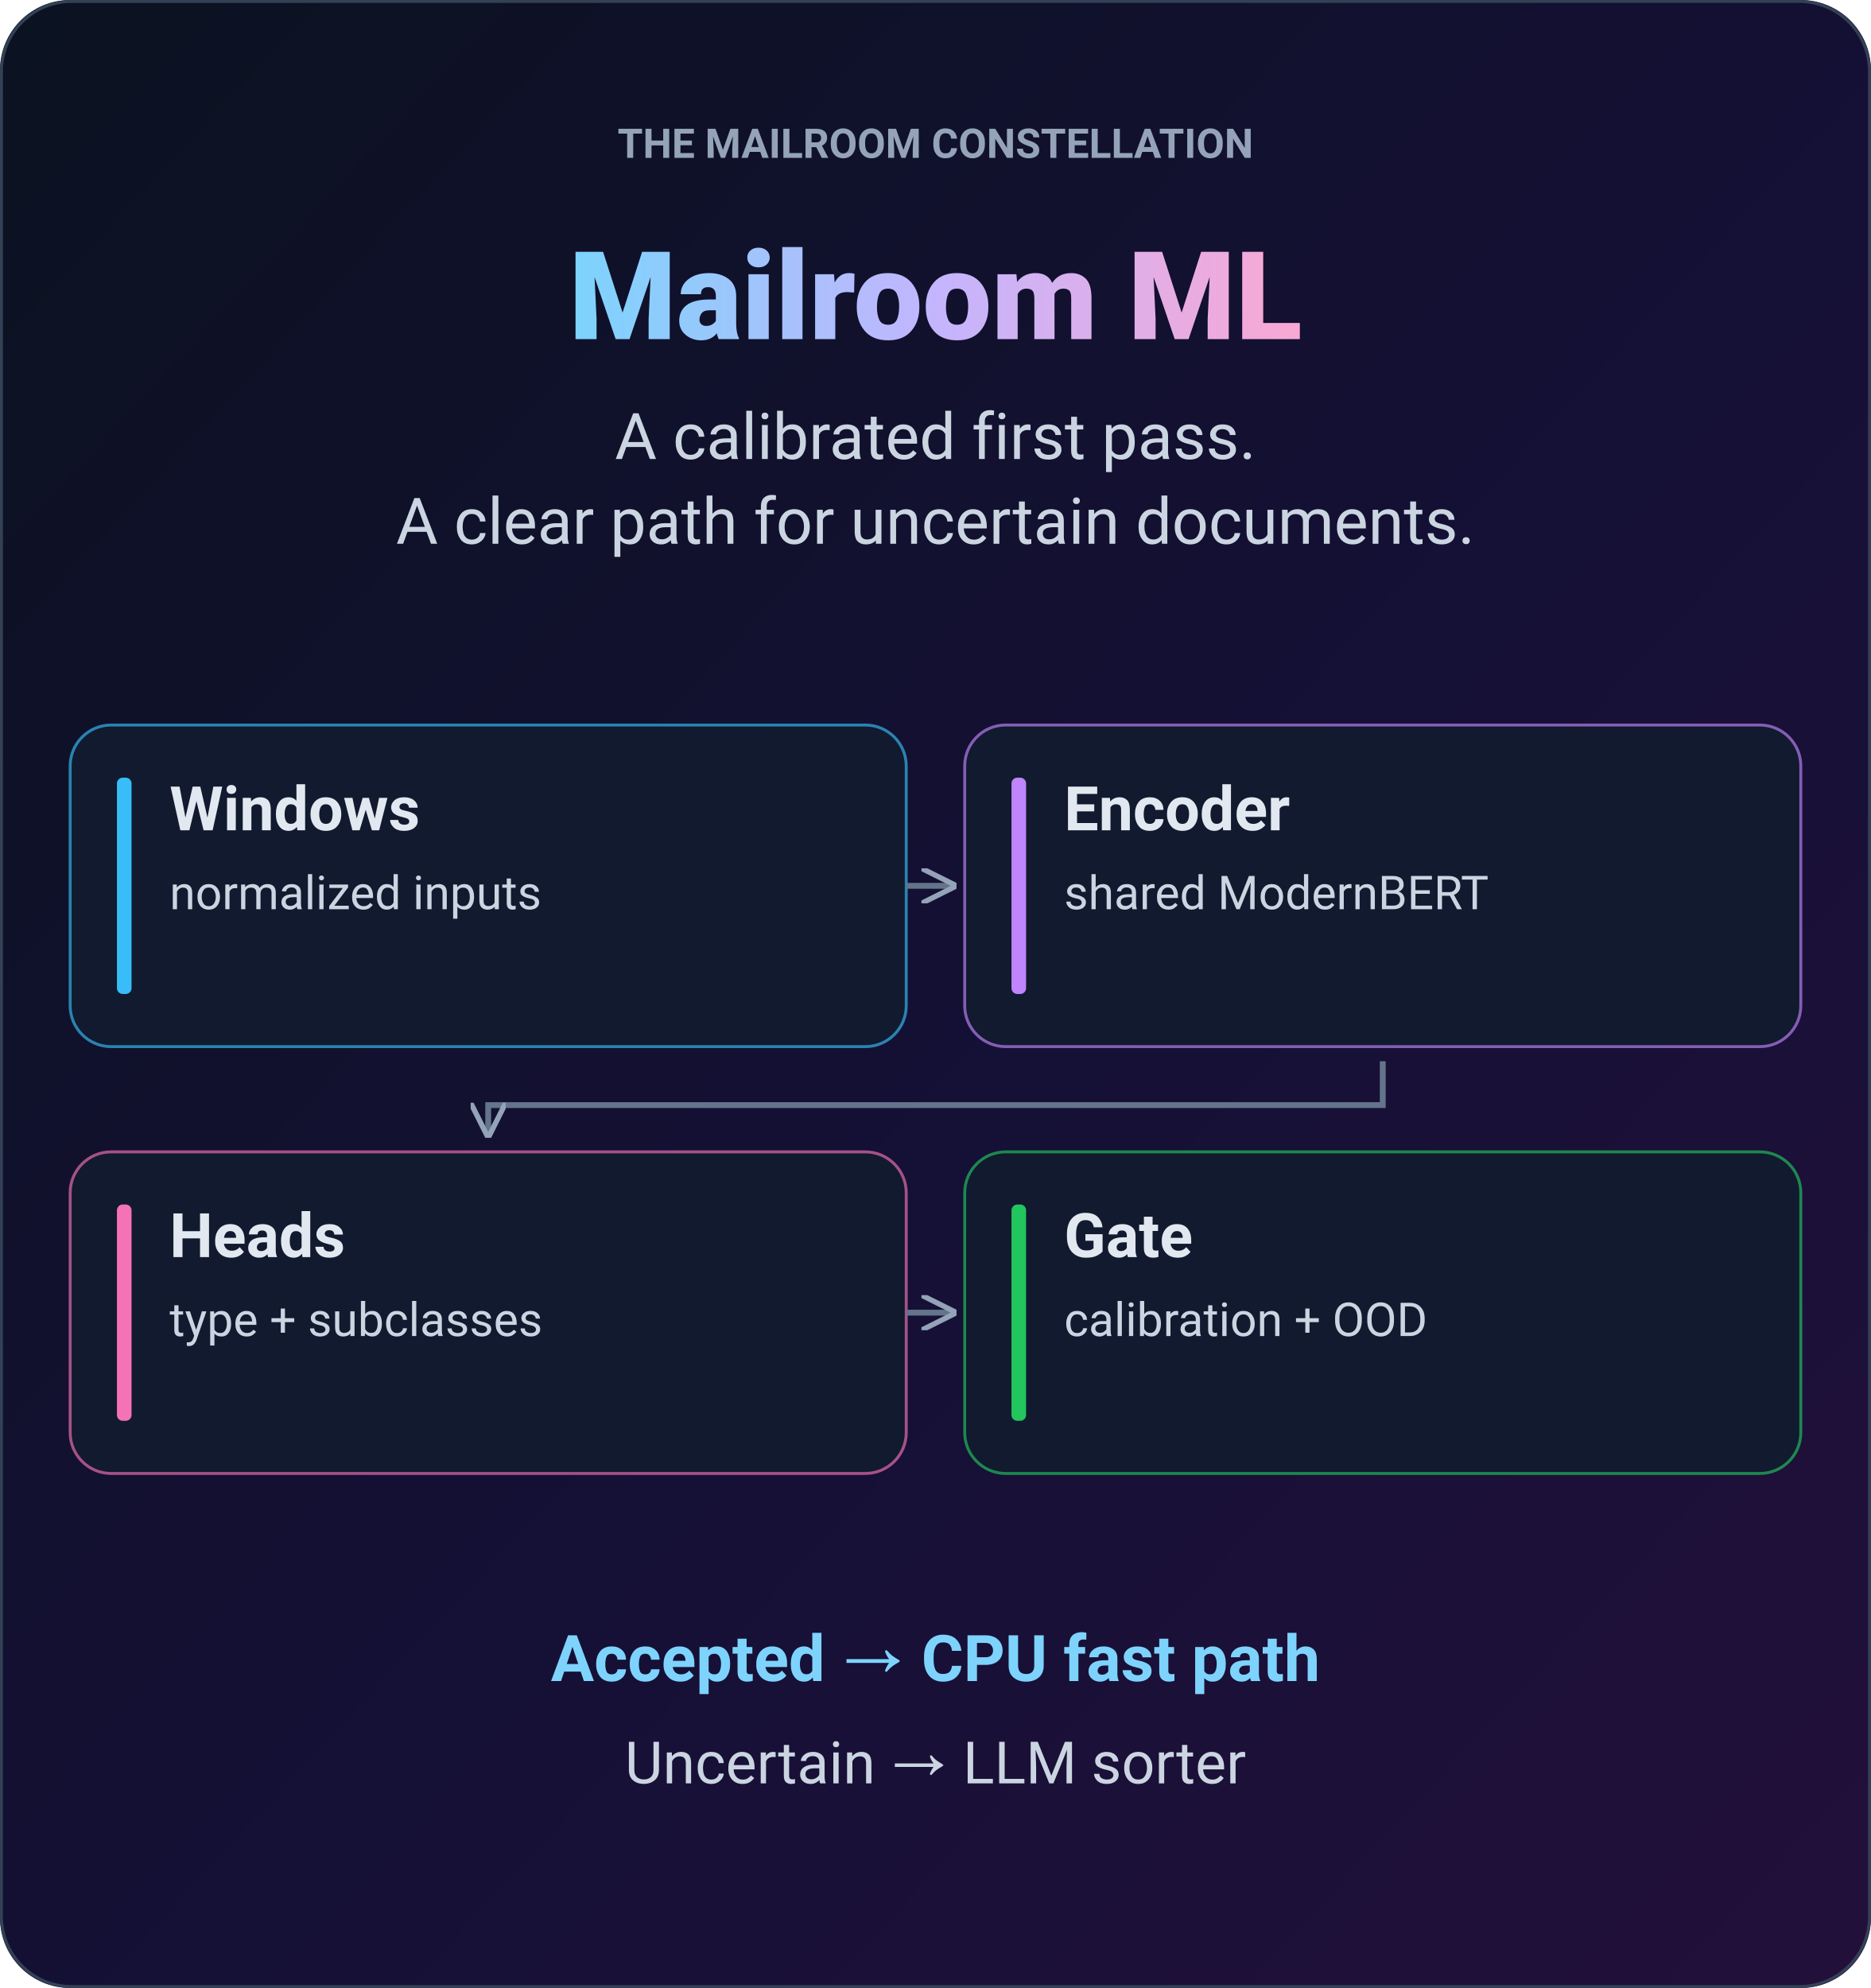
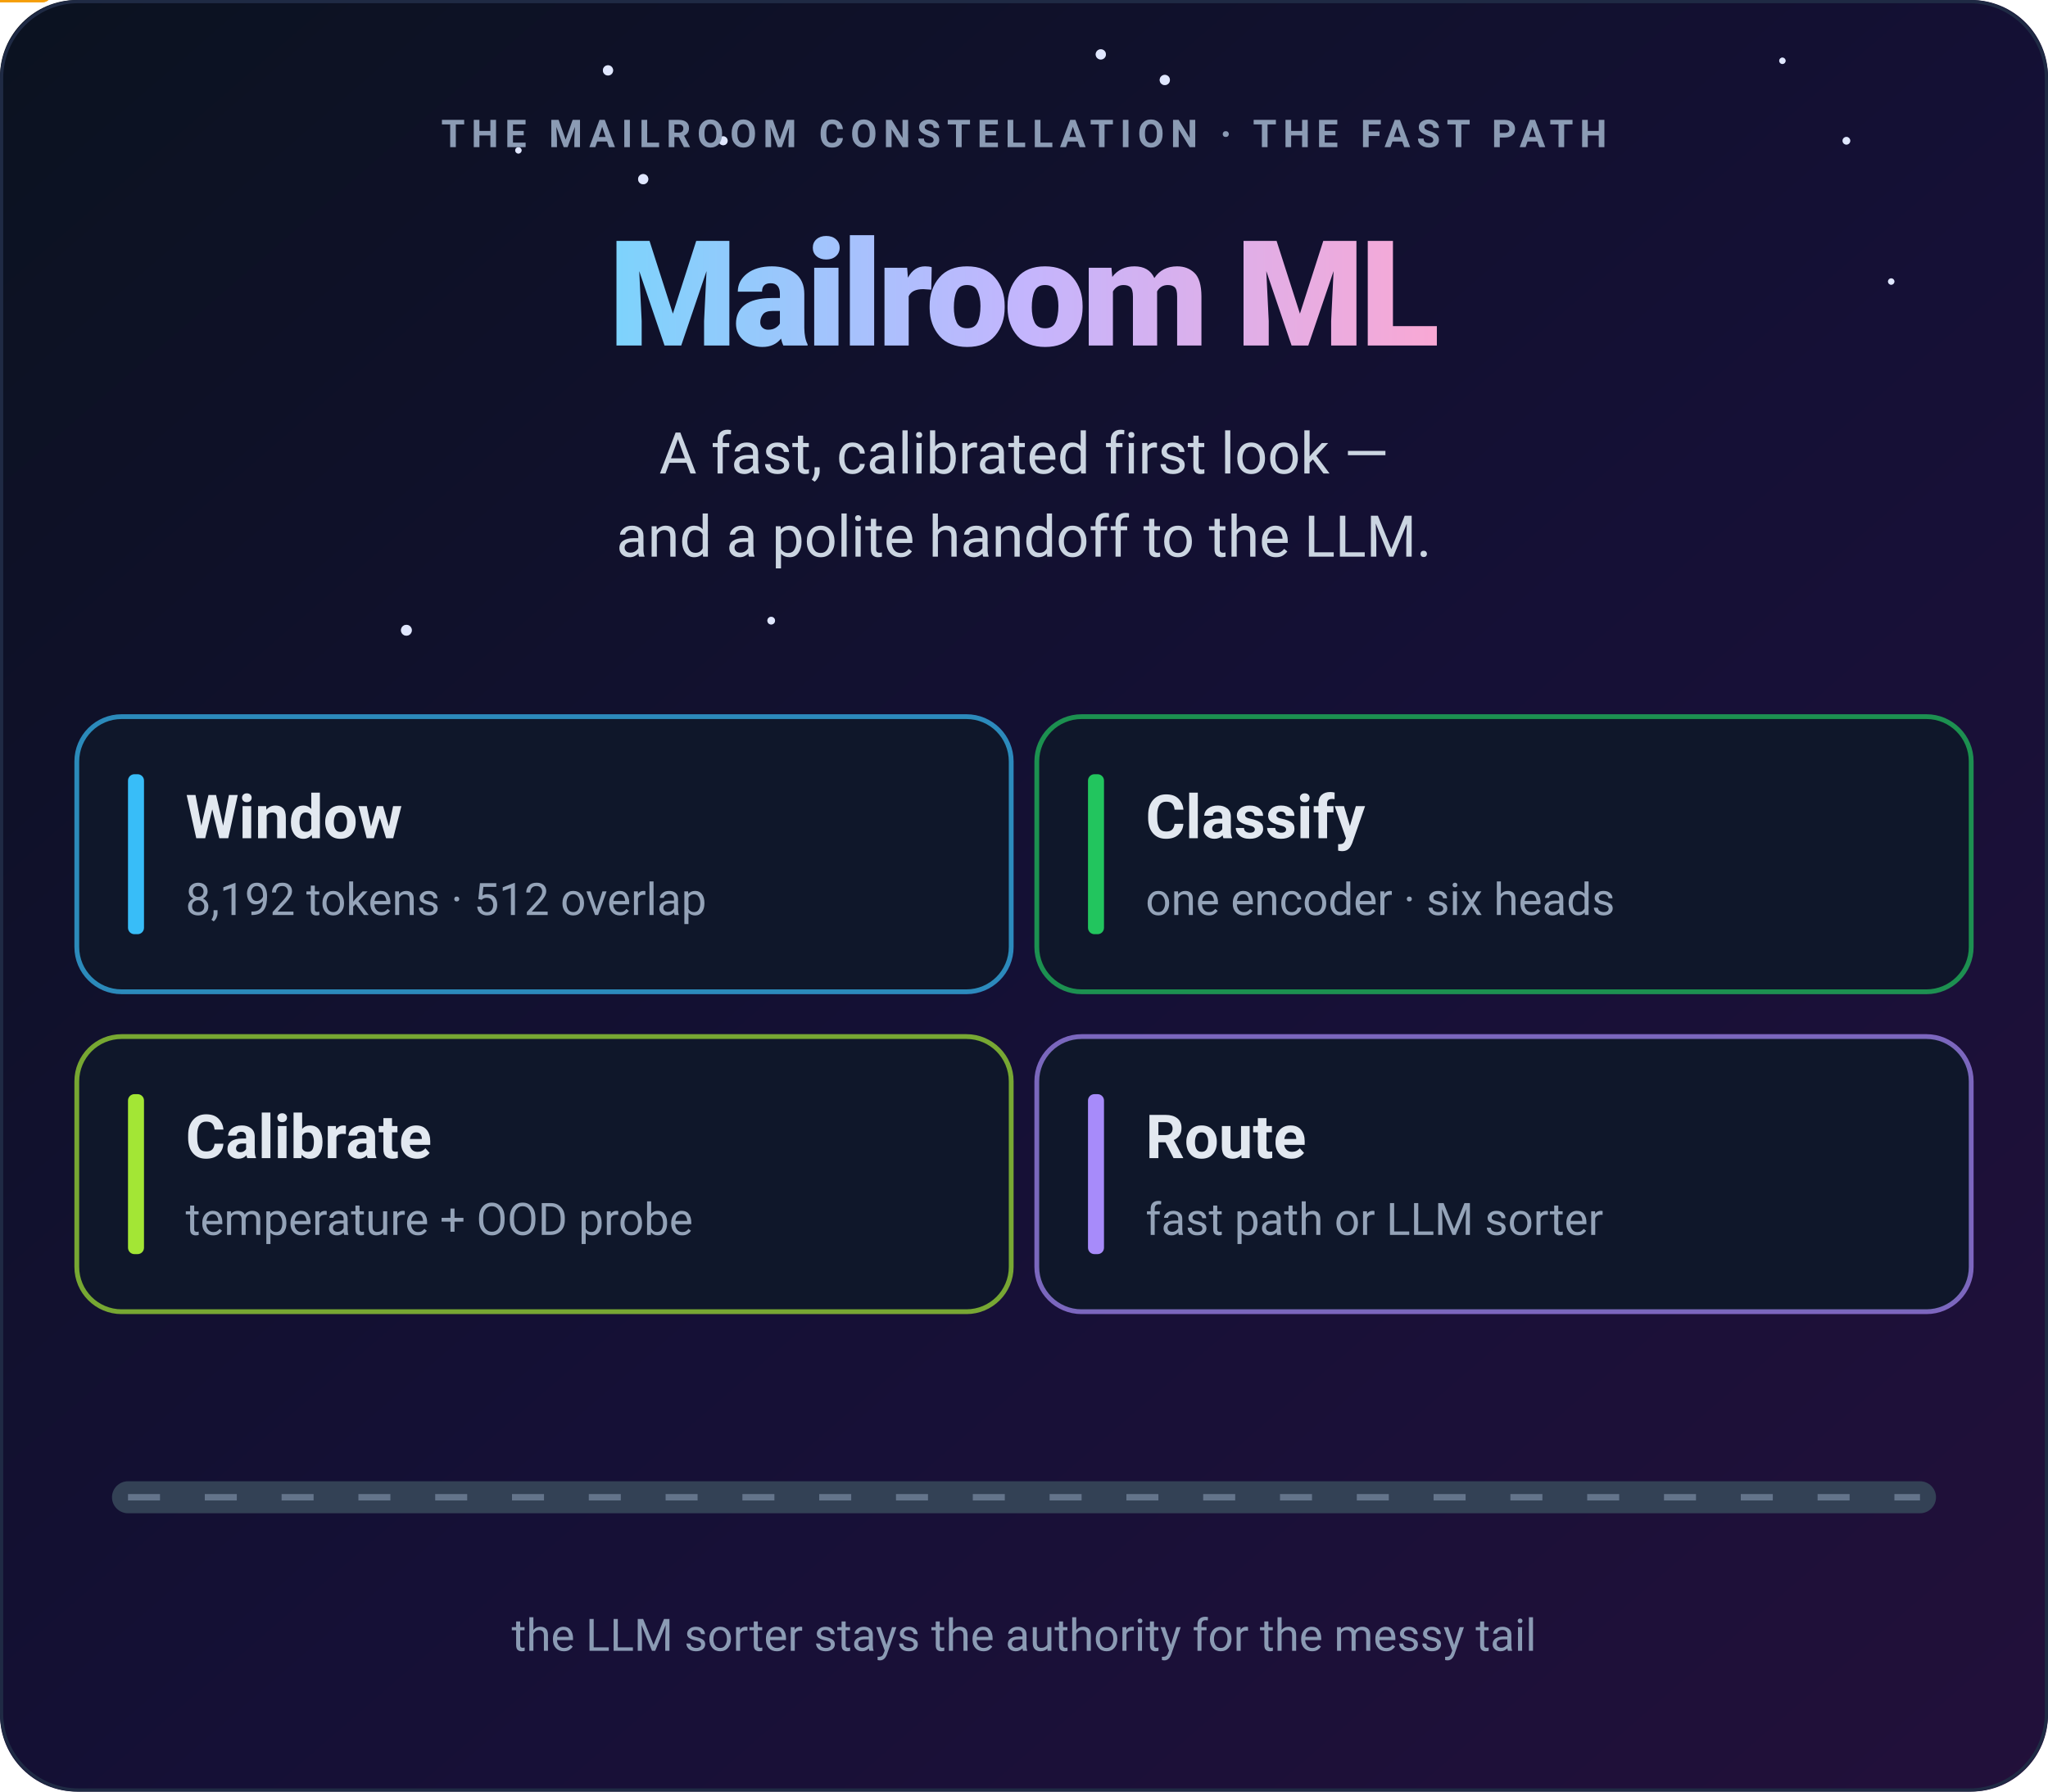
- <svg xmlns="http://www.w3.org/2000/svg" viewBox="0 0 640 680" width="640" height="680" role="img" aria-labelledby="title desc" font-family="ui-sans-serif,-apple-system,'Segoe UI',Roboto,Helvetica,Arial,sans-serif">
+ <svg xmlns="http://www.w3.org/2000/svg" viewBox="0 0 640 560" width="640" height="560" role="img" aria-labelledby="t d" font-family="ui-sans-serif,-apple-system,'Segoe UI',Roboto,Helvetica,Arial,sans-serif">
  <defs>
-     <linearGradient id="bg" x2="1" y2="1">
-       <stop stop-color="#0b1220" />
+     <linearGradient id="bg" x1="0" y1="0" x2="1" y2="1">
+       <stop offset="0" stop-color="#0b1220" />
      <stop offset=".55" stop-color="#151036" />
      <stop offset="1" stop-color="#22103a" />
    </linearGradient>
-     <linearGradient id="heading">
-       <stop stop-color="#7dd3fc" />
+     <linearGradient id="ttl" x1="0" y1="0" x2="1" y2="0">
+       <stop offset="0" stop-color="#7dd3fc" />
      <stop offset=".5" stop-color="#c4b5fd" />
      <stop offset="1" stop-color="#f9a8d4" />
    </linearGradient>
-     <marker id="arrow" viewBox="0 0 10 10" refX="9" refY="5" markerWidth="6" markerHeight="6" orient="auto-start-reverse">
-       <path d="M0 0 L10 5 L0 10" fill="none" stroke="#94a3b8" stroke-width="1.5" />
+     <radialGradient id="glow" cx=".5" cy=".5" r=".5">
+       <stop offset="0" stop-color="#a78bfa" stop-opacity=".9" />
+       <stop offset="1" stop-color="#a78bfa" stop-opacity="0" />
+     </radialGradient>
+     <filter id="soft" x="-50%" y="-50%" width="200%" height="200%">
+       <feGaussianBlur stdDeviation="3" />
+     </filter>
+     <marker id="arr" viewBox="0 0 10 10" refX="8" refY="5" markerWidth="7" markerHeight="7" orient="auto-start-reverse">
+       <path d="M1 1 L9 5 L1 9" fill="none" stroke="#94a3b8" stroke-width="1.6" stroke-linecap="round" stroke-linejoin="round" />
    </marker>
+     <g id="env">
+       <rect x="-22" y="-30" width="44" height="30" rx="3" fill="#fef3c7" stroke="#f59e0b" stroke-width="2" />
+       <polyline points="-22,-30 0,-13 22,-30" fill="none" stroke="#f59e0b" stroke-width="2" stroke-linejoin="round" />
+       <circle cx="0" cy="-13" r="3.2" fill="#ef4444" />
+     </g>
  </defs>
-   <style>.cue{stroke-dasharray:6 22;animation:travel 4.5s linear 1}@keyframes travel{from{stroke-dashoffset:112}to{stroke-dashoffset:0}}@media(prefers-reduced-motion:reduce){.cue{animation:none}}</style>
-   <rect width="640" height="680" rx="24" fill="url(#bg)" />
-   <rect x=".5" y=".5" width="639" height="679" rx="24" fill="none" stroke="#334155" />
-   <text x="320" y="54" font-size="14" fill="#94a3b8" font-weight="700" text-anchor="middle">THE MAILROOM CONSTELLATION</text>
-   <text x="320" y="116" font-size="42" fill="url(#heading)" font-weight="800" text-anchor="middle">Mailroom ML</text>
-   <text x="320" y="157" font-size="22" fill="#cbd5e1" font-weight="400" text-anchor="middle">A calibrated first pass.</text>
-   <text x="320" y="186" font-size="22" fill="#cbd5e1" font-weight="400" text-anchor="middle">A clear path for uncertain documents.</text>
-   <rect x="24" y="248" width="286" height="110" rx="14" fill="#111a2e" stroke="#38bdf8" stroke-opacity=".65" />
-   <rect x="40" y="266" width="5" height="74" rx="2" fill="#38bdf8" />
-   <text x="58" y="284" font-size="21" fill="#e2e8f0" font-weight="700" text-anchor="start">Windows</text>
-   <text x="58" y="311" font-size="16" fill="#cbd5e1" font-weight="400" text-anchor="start">normalized inputs</text>
-   <rect x="330" y="248" width="286" height="110" rx="14" fill="#111a2e" stroke="#c084fc" stroke-opacity=".65" />
-   <rect x="346" y="266" width="5" height="74" rx="2" fill="#c084fc" />
-   <text x="364" y="284" font-size="21" fill="#e2e8f0" font-weight="700" text-anchor="start">Encoder</text>
-   <text x="364" y="311" font-size="16" fill="#cbd5e1" font-weight="400" text-anchor="start">shared ModernBERT</text>
-   <rect x="24" y="394" width="286" height="110" rx="14" fill="#111a2e" stroke="#f472b6" stroke-opacity=".65" />
-   <rect x="40" y="412" width="5" height="74" rx="2" fill="#f472b6" />
-   <text x="58" y="430" font-size="21" fill="#e2e8f0" font-weight="700" text-anchor="start">Heads</text>
-   <text x="58" y="457" font-size="16" fill="#cbd5e1" font-weight="400" text-anchor="start">type + subclasses</text>
-   <rect x="330" y="394" width="286" height="110" rx="14" fill="#111a2e" stroke="#22c55e" stroke-opacity=".65" />
-   <rect x="346" y="412" width="5" height="74" rx="2" fill="#22c55e" />
-   <text x="364" y="430" font-size="21" fill="#e2e8f0" font-weight="700" text-anchor="start">Gate</text>
-   <text x="364" y="457" font-size="16" fill="#cbd5e1" font-weight="400" text-anchor="start">calibration + OOD</text>
-   <path d="M310 303 L326 303" fill="none" stroke="#64748b" stroke-width="2" marker-end="url(#arrow)" />
-   <path d="M473 363 V378 H167 V388" fill="none" stroke="#64748b" stroke-width="2" marker-end="url(#arrow)" />
-   <path d="M310 449 L326 449" fill="none" stroke="#64748b" stroke-width="2" marker-end="url(#arrow)" />
-   <text x="320" y="575" font-size="22" fill="#7dd3fc" font-weight="600" text-anchor="middle">Accepted → CPU fast path</text>
-   <text x="320" y="610" font-size="20" fill="#cbd5e1" font-weight="400" text-anchor="middle">Uncertain → LLM sorter</text>
+   <style>@media (prefers-reduced-motion: reduce){.motion{display:none}}</style>
+   <rect width="640" height="560" rx="24" fill="url(#bg)" />
+   <rect x=".5" y=".5" width="639" height="559" rx="24" fill="none" stroke="#1f2a44" />
+   <g fill="#e0e7ff">
+     <circle cx="127" cy="197" r="1.7" opacity=".35" />
+     <circle cx="241" cy="194" r="1.2" opacity=".35" />
+     <circle cx="344" cy="17" r="1.6" opacity=".35" />
+     <circle cx="226" cy="44" r="1.4" opacity=".35" />
+     <circle cx="364" cy="25" r="1.6" opacity=".35" />
+     <circle cx="577" cy="44" r="1.2" opacity=".35" />
+     <circle cx="201" cy="56" r="1.6" opacity=".35" />
+     <circle cx="190" cy="22" r="1.6" opacity=".35" />
+     <circle cx="557" cy="19" r="1" opacity=".35" />
+     <circle cx="591" cy="88" r="1" opacity=".35" />
+     <circle cx="162" cy="47" r="1" opacity=".35" />
+   </g>
+   <g class="motion" fill="#e0e7ff">
+     <circle cx="127" cy="197" r="1.7">
+       <animate attributeName="opacity" values="0;.9;0" dur="2.2s" begin="0s" repeatCount="indefinite" />
+     </circle>
+     <circle cx="241" cy="194" r="1.2">
+       <animate attributeName="opacity" values="0;.9;0" dur="4.3s" begin="0.4s" repeatCount="indefinite" />
+     </circle>
+     <circle cx="344" cy="17" r="1.6">
+       <animate attributeName="opacity" values="0;.9;0" dur="2.6s" begin="1.6s" repeatCount="indefinite" />
+     </circle>
+     <circle cx="226" cy="44" r="1.4">
+       <animate attributeName="opacity" values="0;.9;0" dur="3.5s" begin="0.4s" repeatCount="indefinite" />
+     </circle>
+     <circle cx="364" cy="25" r="1.6">
+       <animate attributeName="opacity" values="0;.9;0" dur="2.8s" begin="0.8s" repeatCount="indefinite" />
+     </circle>
+     <circle cx="577" cy="44" r="1.2">
+       <animate attributeName="opacity" values="0;.9;0" dur="3.4s" begin="1.2s" repeatCount="indefinite" />
+     </circle>
+     <circle cx="201" cy="56" r="1.6">
+       <animate attributeName="opacity" values="0;.9;0" dur="3.6s" begin="2.4s" repeatCount="indefinite" />
+     </circle>
+     <circle cx="190" cy="22" r="1.6">
+       <animate attributeName="opacity" values="0;.9;0" dur="2.7s" begin="0.4s" repeatCount="indefinite" />
+     </circle>
+     <circle cx="557" cy="19" r="1">
+       <animate attributeName="opacity" values="0;.9;0" dur="2.3s" begin="0.8s" repeatCount="indefinite" />
+     </circle>
+     <circle cx="591" cy="88" r="1">
+       <animate attributeName="opacity" values="0;.9;0" dur="3.8s" begin="1.2s" repeatCount="indefinite" />
+     </circle>
+     <circle cx="162" cy="47" r="1">
+       <animate attributeName="opacity" values="0;.9;0" dur="3.1s" begin="1.6s" repeatCount="indefinite" />
+     </circle>
+   </g>
+   <text x="320" y="46" font-size="12" fill="#8b9bb4" font-weight="700" text-anchor="middle" letter-spacing="2">THE MAILROOM CONSTELLATION · THE FAST PATH</text>
+   <text x="320" y="108" text-anchor="middle" font-size="46" font-weight="800" letter-spacing="-1.5" fill="url(#ttl)">Mailroom ML</text>
+   <text x="320" y="148" font-size="18" fill="#cbd5e1" text-anchor="middle">A fast, calibrated first look —</text>
+   <text x="320" y="174" font-size="18" fill="#cbd5e1" text-anchor="middle">and a polite handoff to the LLM.</text>
+   <rect x="24" y="224" width="292" height="86" rx="14" fill="#0f172a" stroke="#38bdf8" stroke-opacity=".7" stroke-width="1.5" />
+   <rect x="40" y="242" width="5" height="50" rx="2" fill="#38bdf8" />
+   <text x="58" y="262" font-size="19" fill="#e2e8f0" font-weight="700">Window</text>
+   <text x="58" y="286" font-size="14" fill="#94a3b8">8,192 tokens · 512 overlap</text>
+   <rect x="324" y="224" width="292" height="86" rx="14" fill="#0f172a" stroke="#22c55e" stroke-opacity=".7" stroke-width="1.5" />
+   <rect x="340" y="242" width="5" height="50" rx="2" fill="#22c55e" />
+   <text x="358" y="262" font-size="19" fill="#e2e8f0" font-weight="700">Classify</text>
+   <text x="358" y="286" font-size="14" fill="#94a3b8">one encoder · six heads</text>
+   <rect x="24" y="324" width="292" height="86" rx="14" fill="#0f172a" stroke="#a3e635" stroke-opacity=".7" stroke-width="1.5" />
+   <rect x="40" y="342" width="5" height="50" rx="2" fill="#a3e635" />
+   <text x="58" y="362" font-size="19" fill="#e2e8f0" font-weight="700">Calibrate</text>
+   <text x="58" y="386" font-size="14" fill="#94a3b8">temperature + OOD probe</text>
+   <rect x="324" y="324" width="292" height="86" rx="14" fill="#0f172a" stroke="#a78bfa" stroke-opacity=".7" stroke-width="1.5" />
+   <rect x="340" y="342" width="5" height="50" rx="2" fill="#a78bfa" />
+   <text x="358" y="362" font-size="19" fill="#e2e8f0" font-weight="700">Route</text>
+   <text x="358" y="386" font-size="14" fill="#94a3b8">fast path or LLM sorter</text>
+   <path d="M40 468 H600" stroke="#334155" stroke-width="10" stroke-linecap="round" />
+   <path d="M40 468 H600" stroke="#64748b" stroke-width="2" stroke-dasharray="10 14" />
+   <path id="mb" d="M40 462 H600" fill="none" />
+   <g class="motion">
+     <use href="#env" transform="scale(.7)">
+       <animateMotion dur="5s" begin="0.0s" repeatCount="indefinite">
+         <mpath href="#mb" />
+       </animateMotion>
+     </use>
+     <use href="#env" transform="scale(.7)">
+       <animateMotion dur="5s" begin="2.5s" repeatCount="indefinite">
+         <mpath href="#mb" />
+       </animateMotion>
+     </use>
+   </g>
+   <text x="320" y="516" font-size="14" fill="#8b9bb4" text-anchor="middle">the LLM sorter stays the authority for the messy tail</text>
</svg>
